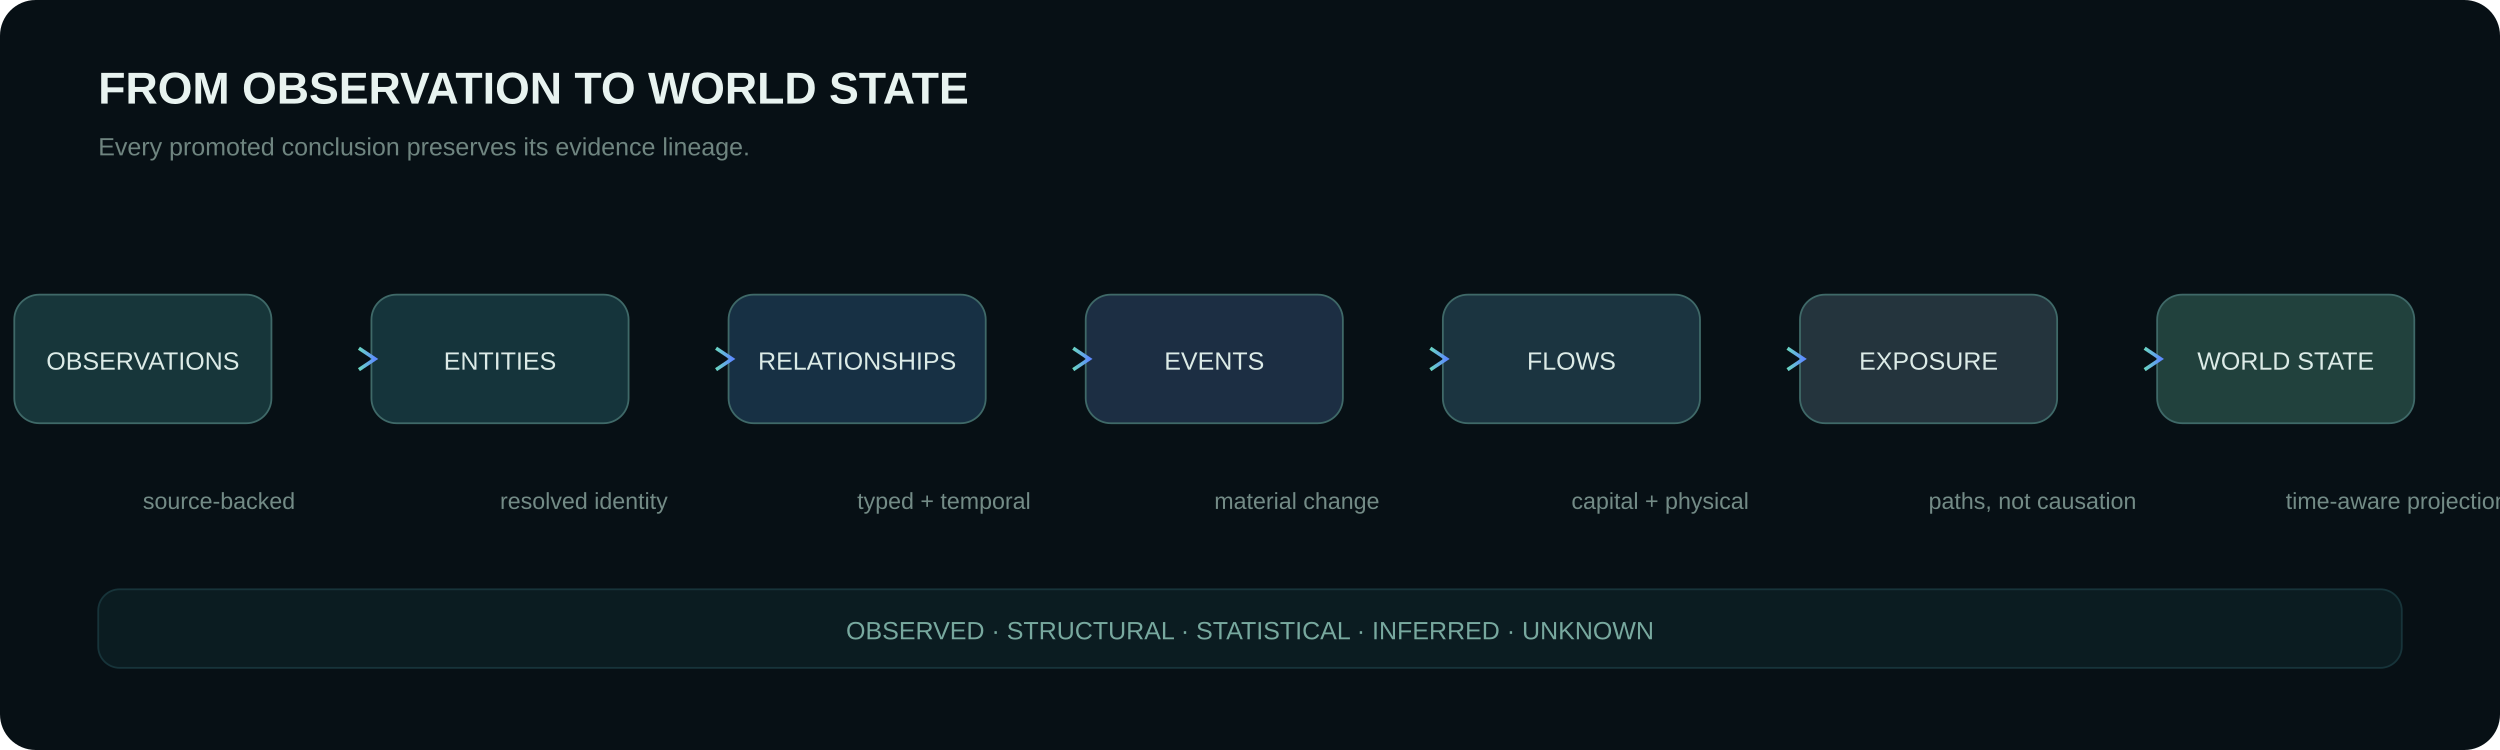
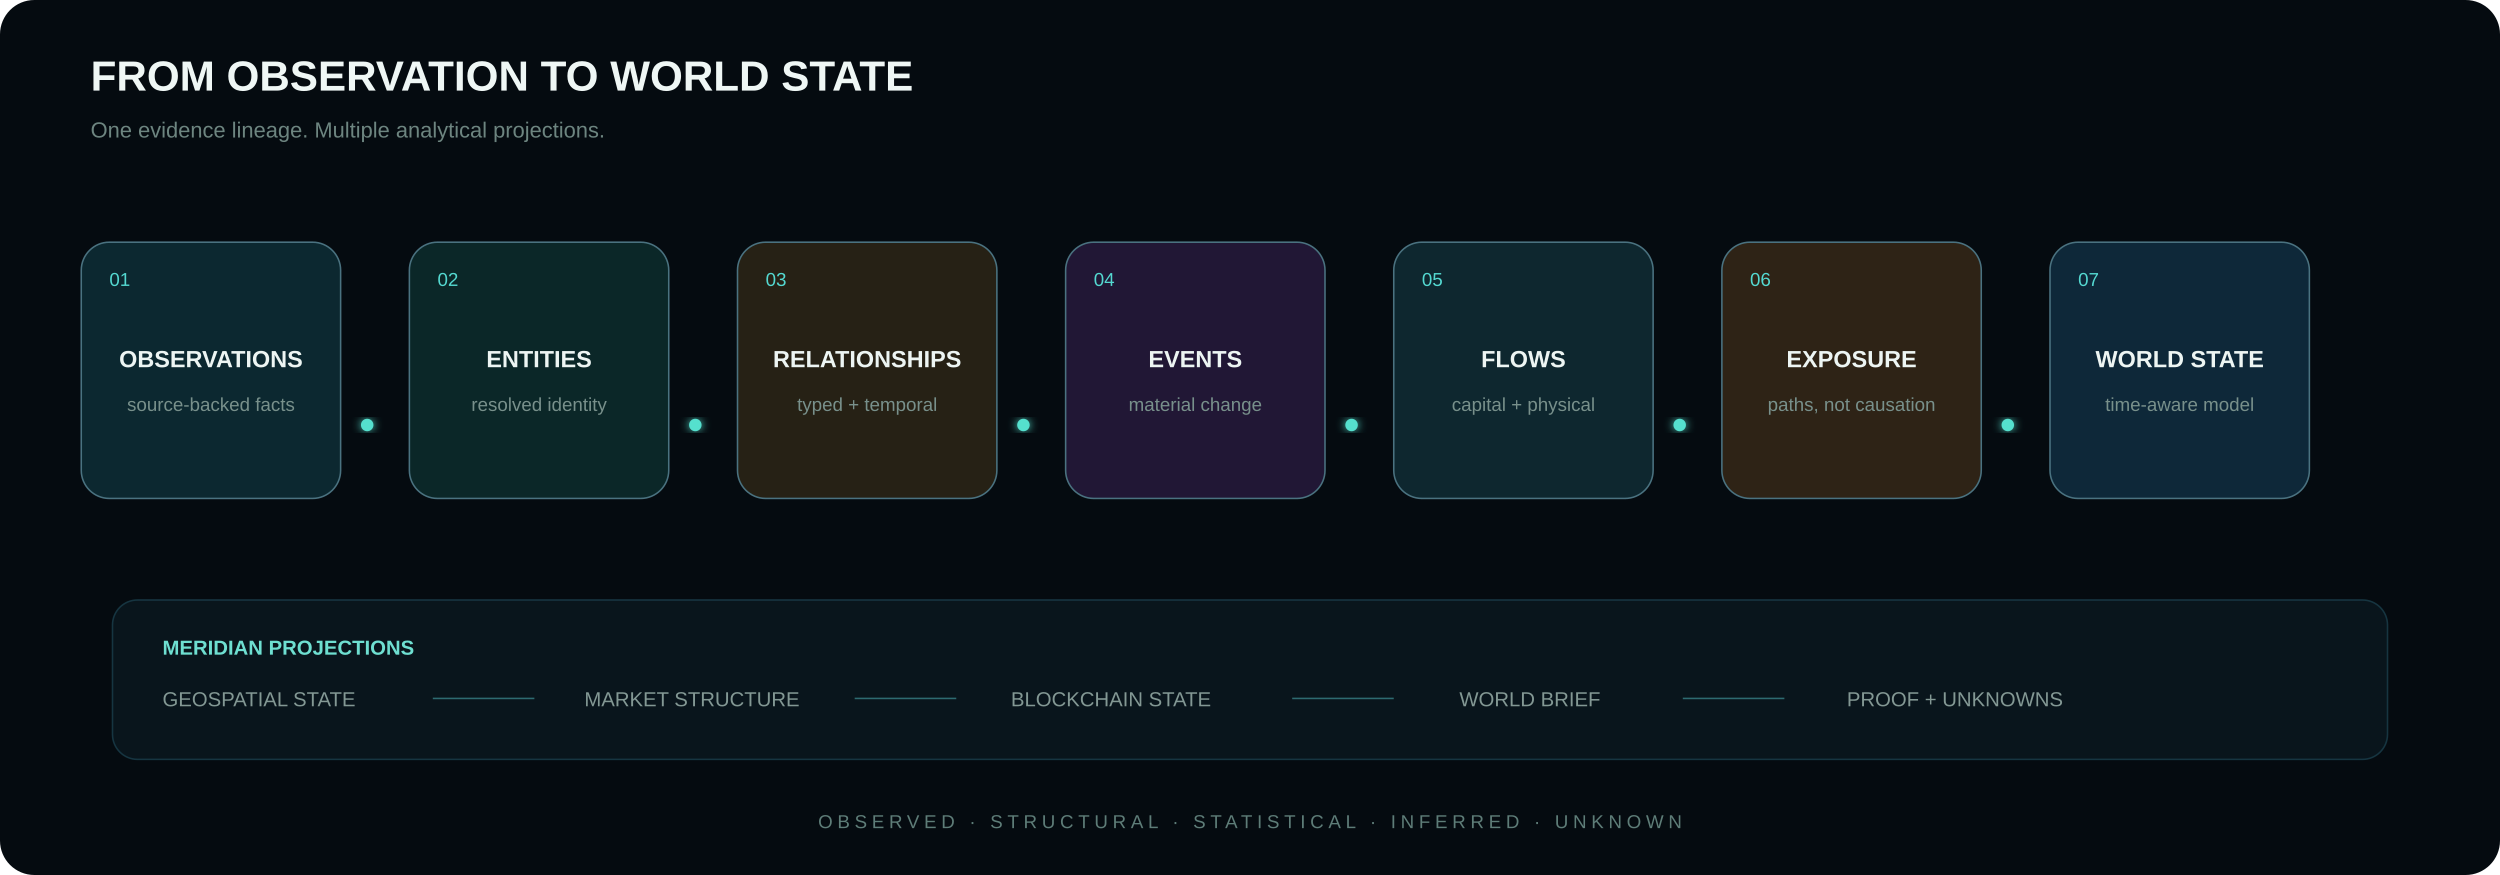
- <svg xmlns="http://www.w3.org/2000/svg" width="1400" height="420" viewBox="0 0 1400 420">
-   <rect width="1400" height="420" rx="20" fill="#071015" />
-   <text x="55" y="58" fill="#e8f3f0" font-family="Arial" font-size="25" font-weight="700">FROM OBSERVATION TO WORLD STATE</text>
-   <text x="55" y="87" fill="#6f8580" font-family="Arial" font-size="14">Every promoted conclusion preserves its evidence lineage.</text>
-   <g font-family="Arial" font-size="14" text-anchor="middle">
-     <rect x="8" y="165" width="144" height="72" rx="14" fill="#17363a" stroke="#3f6968" />
-     <text x="80" y="207" fill="#dcebe7">OBSERVATIONS</text>
-     <rect x="208" y="165" width="144" height="72" rx="14" fill="#15343b" stroke="#3f6968" />
-     <text x="280" y="207" fill="#dcebe7">ENTITIES</text>
-     <rect x="408" y="165" width="144" height="72" rx="14" fill="#173044" stroke="#3f6968" />
-     <text x="480" y="207" fill="#dcebe7">RELATIONSHIPS</text>
-     <rect x="608" y="165" width="144" height="72" rx="14" fill="#1c2e43" stroke="#3f6968" />
-     <text x="680" y="207" fill="#dcebe7">EVENTS</text>
-     <rect x="808" y="165" width="144" height="72" rx="14" fill="#1b3440" stroke="#3f6968" />
-     <text x="880" y="207" fill="#dcebe7">FLOWS</text>
-     <rect x="1008" y="165" width="144" height="72" rx="14" fill="#24343d" stroke="#3f6968" />
-     <text x="1080" y="207" fill="#dcebe7">EXPOSURE</text>
-     <rect x="1208" y="165" width="144" height="72" rx="14" fill="#21413d" stroke="#3f6968" />
-     <text x="1280" y="207" fill="#dcebe7">WORLD STATE</text>
+ <svg xmlns="http://www.w3.org/2000/svg" width="1600" height="560" viewBox="0 0 1600 560" role="img" aria-labelledby="t">
+   <defs>
+     <linearGradient id="edge" x1="0" x2="1">
+       <stop stop-color="#27dec5" />
+       <stop offset=".55" stop-color="#3aa4ff" />
+       <stop offset="1" stop-color="#8c5cff" />
+     </linearGradient>
+     <filter id="g">
+       <feGaussianBlur stdDeviation="3" result="b" />
+       <feMerge>
+         <feMergeNode in="b" />
+         <feMergeNode in="SourceGraphic" />
+       </feMerge>
+     </filter>
+   </defs>
+   <rect width="1600" height="560" rx="22" fill="#050b10" />
+   <text x="58" y="58" fill="#eff7f5" font-family="Arial" font-size="27" font-weight="700">FROM OBSERVATION TO WORLD STATE</text>
+   <text x="58" y="88" fill="#6d8580" font-family="Arial" font-size="14">One evidence lineage. Multiple analytical projections.</text>
+   <path d="M70 272 H1515" stroke="url(#edge)" stroke-width="2" opacity=".45" />
+   <g font-family="Arial" text-anchor="middle">
+     <g transform="translate(52 155)">
+       <rect width="166" height="164" rx="18" fill="#123c46" fill-opacity=".6" stroke="#4a7280" />
+       <text x="18" y="28" text-anchor="start" fill="#54d9d1" font-size="12">01</text>
+       <text x="83" y="80" fill="#edf5f3" font-size="15" font-weight="700">OBSERVATIONS</text>
+       <text x="83" y="108" fill="#78908b" font-size="12">source-backed facts</text>
+     </g>
+     <g transform="translate(262 155)">
+       <rect width="166" height="164" rx="18" fill="#103b3a" fill-opacity=".6" stroke="#4a7280" />
+       <text x="18" y="28" text-anchor="start" fill="#54d9d1" font-size="12">02</text>
+       <text x="83" y="80" fill="#edf5f3" font-size="15" font-weight="700">ENTITIES</text>
+       <text x="83" y="108" fill="#78908b" font-size="12">resolved identity</text>
+     </g>
+     <g transform="translate(472 155)">
+       <rect width="166" height="164" rx="18" fill="#3d3119" fill-opacity=".6" stroke="#4a7280" />
+       <text x="18" y="28" text-anchor="start" fill="#54d9d1" font-size="12">03</text>
+       <text x="83" y="80" fill="#edf5f3" font-size="15" font-weight="700">RELATIONSHIPS</text>
+       <text x="83" y="108" fill="#78908b" font-size="12">typed + temporal</text>
+     </g>
+     <g transform="translate(682 155)">
+       <rect width="166" height="164" rx="18" fill="#34204f" fill-opacity=".6" stroke="#4a7280" />
+       <text x="18" y="28" text-anchor="start" fill="#54d9d1" font-size="12">04</text>
+       <text x="83" y="80" fill="#edf5f3" font-size="15" font-weight="700">EVENTS</text>
+       <text x="83" y="108" fill="#78908b" font-size="12">material change</text>
+     </g>
+     <g transform="translate(892 155)">
+       <rect width="166" height="164" rx="18" fill="#143b45" fill-opacity=".6" stroke="#4a7280" />
+       <text x="18" y="28" text-anchor="start" fill="#54d9d1" font-size="12">05</text>
+       <text x="83" y="80" fill="#edf5f3" font-size="15" font-weight="700">FLOWS</text>
+       <text x="83" y="108" fill="#78908b" font-size="12">capital + physical</text>
+     </g>
+     <g transform="translate(1102 155)">
+       <rect width="166" height="164" rx="18" fill="#4a351c" fill-opacity=".6" stroke="#4a7280" />
+       <text x="18" y="28" text-anchor="start" fill="#54d9d1" font-size="12">06</text>
+       <text x="83" y="80" fill="#edf5f3" font-size="15" font-weight="700">EXPOSURE</text>
+       <text x="83" y="108" fill="#78908b" font-size="12">paths, not causation</text>
+     </g>
+     <g transform="translate(1312 155)">
+       <rect width="166" height="164" rx="18" fill="#153c55" fill-opacity=".6" stroke="#4a7280" />
+       <text x="18" y="28" text-anchor="start" fill="#54d9d1" font-size="12">07</text>
+       <text x="83" y="80" fill="#edf5f3" font-size="15" font-weight="700">WORLD STATE</text>
+       <text x="83" y="108" fill="#78908b" font-size="12">time-aware model</text>
+     </g>
  </g>
-   <g stroke="url(#a)" stroke-width="2" fill="none">
-     <defs>
-       <linearGradient id="a">
-         <stop stop-color="#6ad6c1" />
-         <stop offset="1" stop-color="#5e8cff" />
-       </linearGradient>
-     </defs>
-     <path d="M152 201 H208" />
-     <path d="M201 195 l9 6 -9 6" />
-     <path d="M352 201 H408" />
-     <path d="M401 195 l9 6 -9 6" />
-     <path d="M552 201 H608" />
-     <path d="M601 195 l9 6 -9 6" />
-     <path d="M752 201 H808" />
-     <path d="M801 195 l9 6 -9 6" />
-     <path d="M952 201 H1008" />
-     <path d="M1001 195 l9 6 -9 6" />
-     <path d="M1152 201 H1208" />
-     <path d="M1201 195 l9 6 -9 6" />
+   <g fill="#54e0ce" filter="url(#g)">
+     <circle cx="235" cy="272" r="4" />
+     <circle cx="445" cy="272" r="4" />
+     <circle cx="655" cy="272" r="4" />
+     <circle cx="865" cy="272" r="4" />
+     <circle cx="1075" cy="272" r="4" />
+     <circle cx="1285" cy="272" r="4" />
  </g>
-   <g font-family="Arial" font-size="13" fill="#738b86">
-     <text x="80" y="285">source-backed</text>
-     <text x="280" y="285">resolved identity</text>
-     <text x="480" y="285">typed + temporal</text>
-     <text x="680" y="285">material change</text>
-     <text x="880" y="285">capital + physical</text>
-     <text x="1080" y="285">paths, not causation</text>
-     <text x="1280" y="285">time-aware projection</text>
+   <g transform="translate(72 384)" font-family="Arial" font-size="13">
+     <rect width="1456" height="102" rx="16" fill="#09151c" stroke="#163541" />
+     <text x="32" y="35" fill="#6edfd1" font-weight="700">MERIDIAN PROJECTIONS</text>
+     <text x="32" y="68" fill="#839894">GEOSPATIAL STATE</text>
+     <text x="302" y="68" fill="#839894">MARKET STRUCTURE</text>
+     <text x="575" y="68" fill="#839894">BLOCKCHAIN STATE</text>
+     <text x="862" y="68" fill="#839894">WORLD BRIEF</text>
+     <text x="1110" y="68" fill="#839894">PROOF + UNKNOWNS</text>
+     <path d="M205 63H270M475 63H540M755 63H820M1005 63H1070" stroke="#2d6a70" />
  </g>
-   <rect x="55" y="330" width="1290" height="44" rx="12" fill="#0b1c21" stroke="#17343a" />
-   <text x="700" y="358" text-anchor="middle" fill="#78a99f" font-family="Arial" font-size="14">OBSERVED  ·  STRUCTURAL  ·  STATISTICAL  ·  INFERRED  ·  UNKNOWN</text>
+   <text x="800" y="530" text-anchor="middle" fill="#5e7d78" font-family="Arial" font-size="12" letter-spacing="3">OBSERVED · STRUCTURAL · STATISTICAL · INFERRED · UNKNOWN</text>
</svg>
